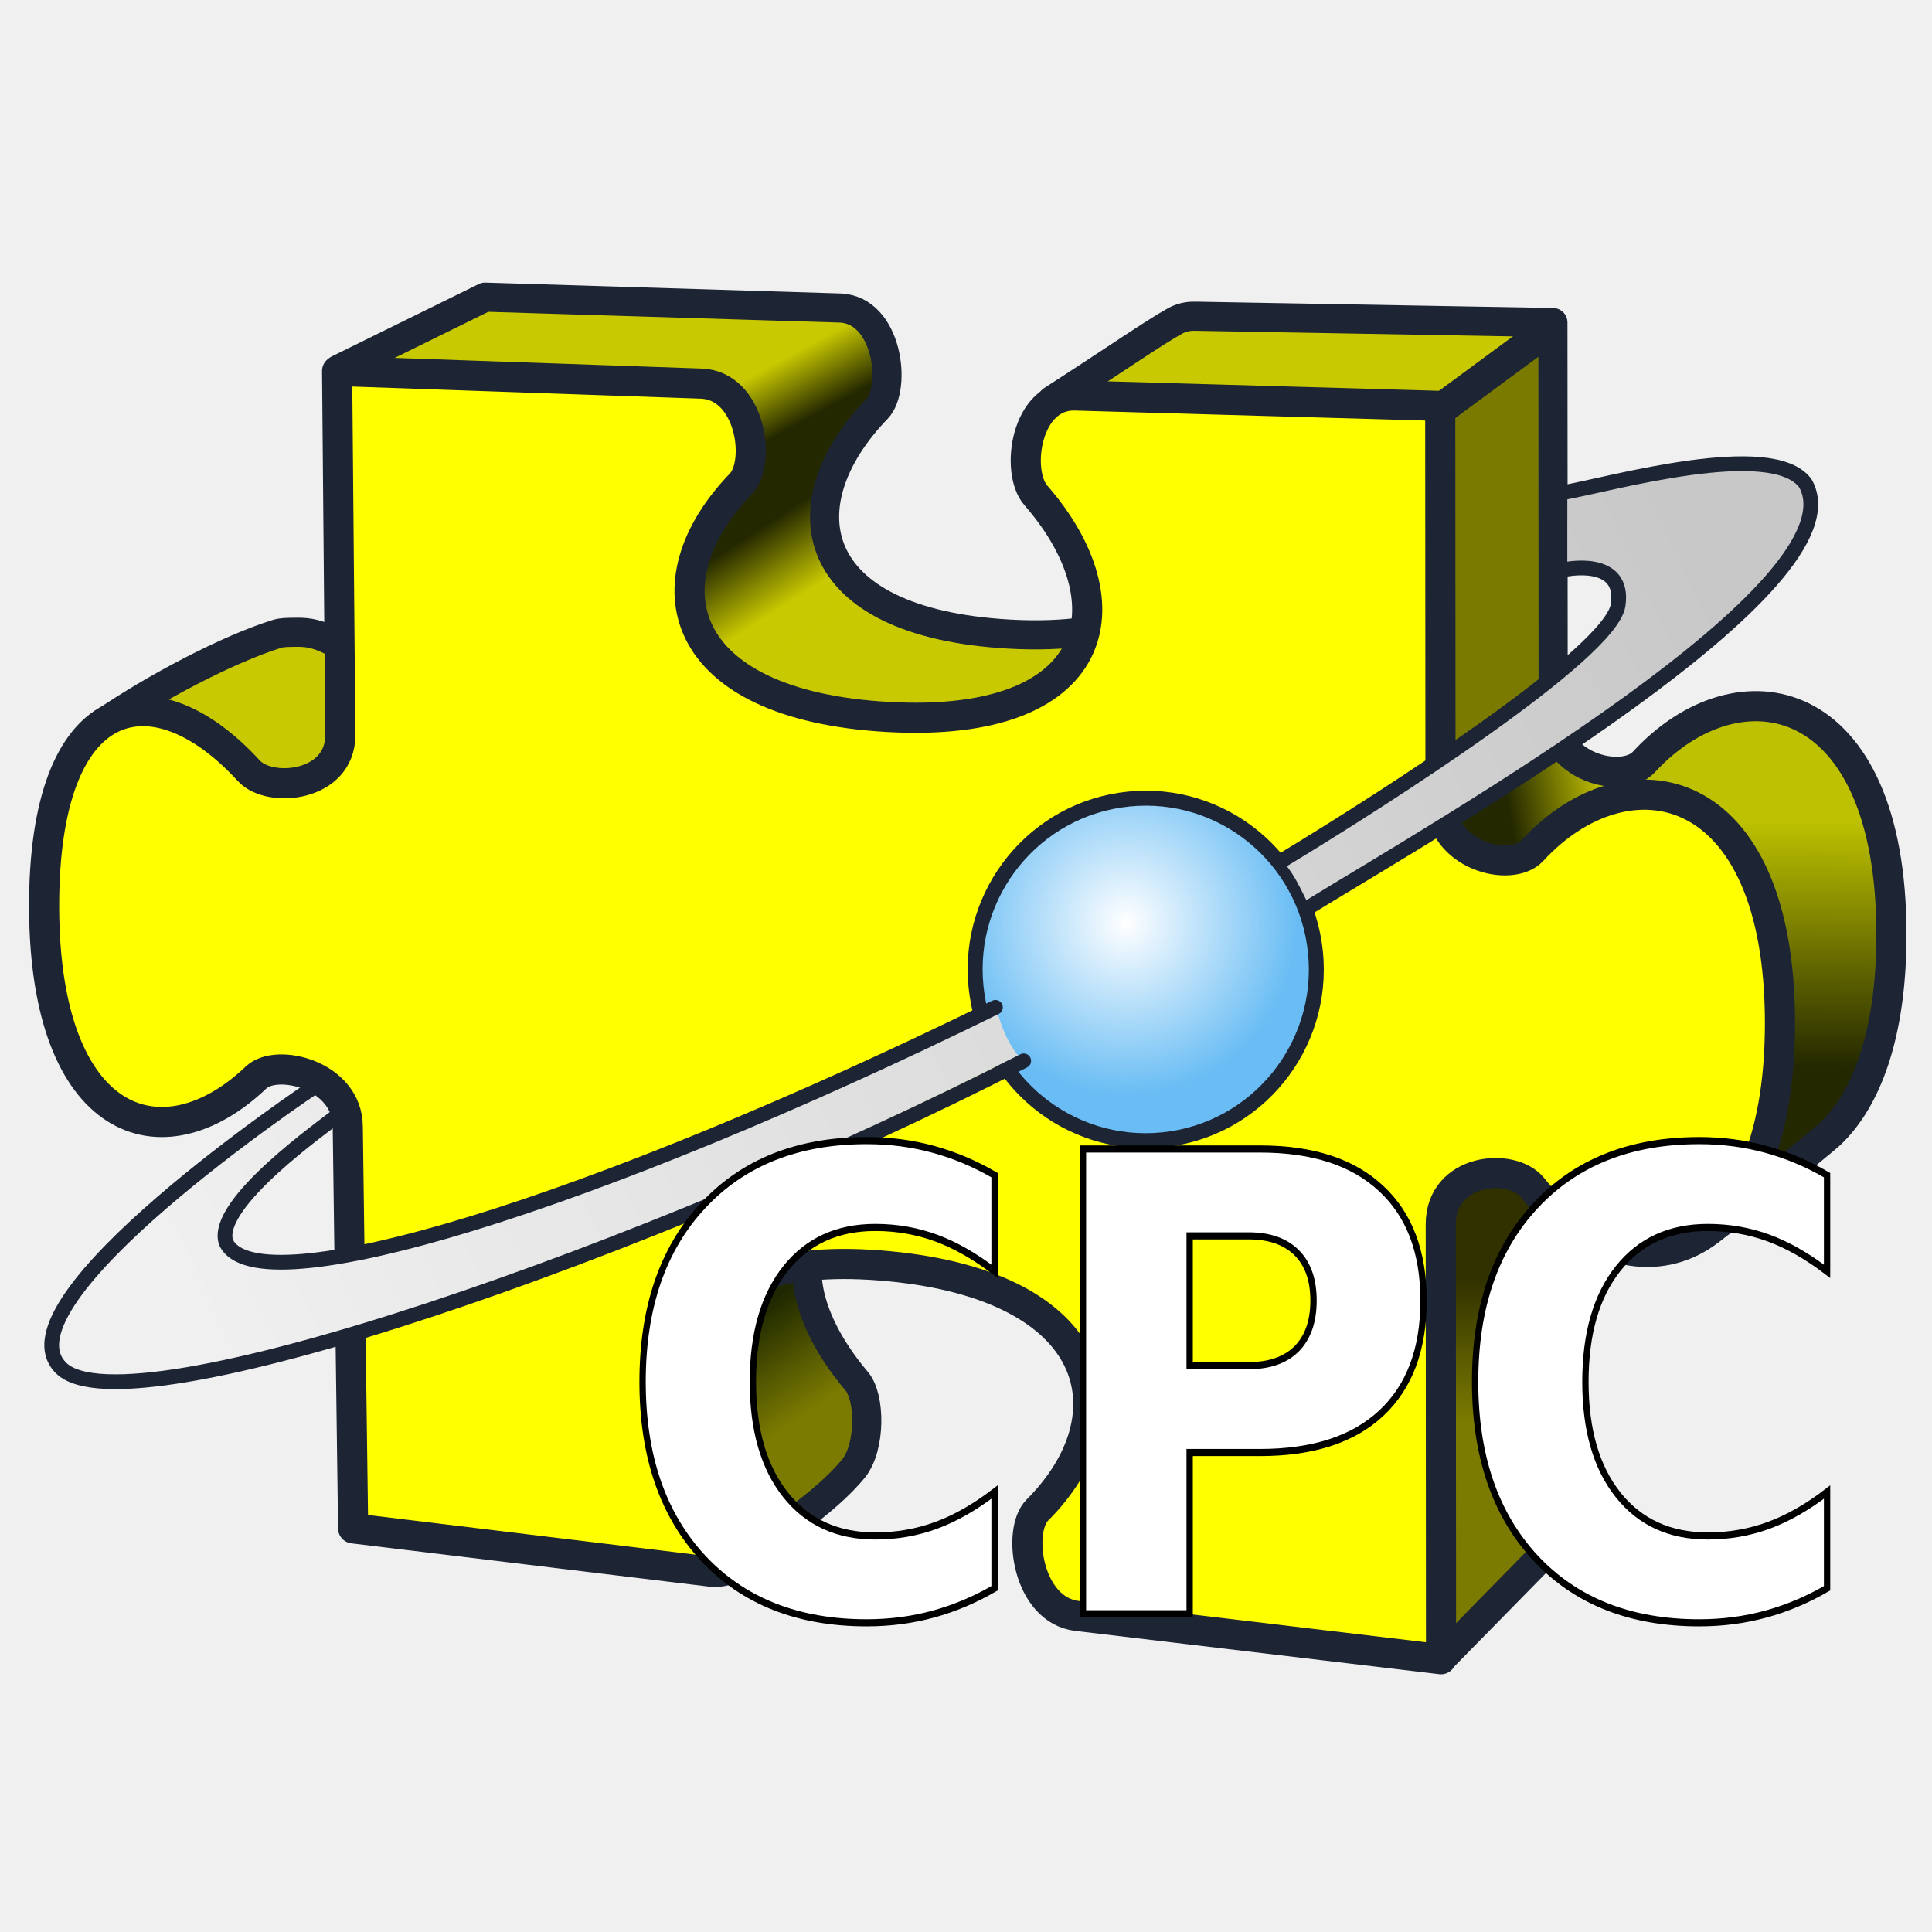
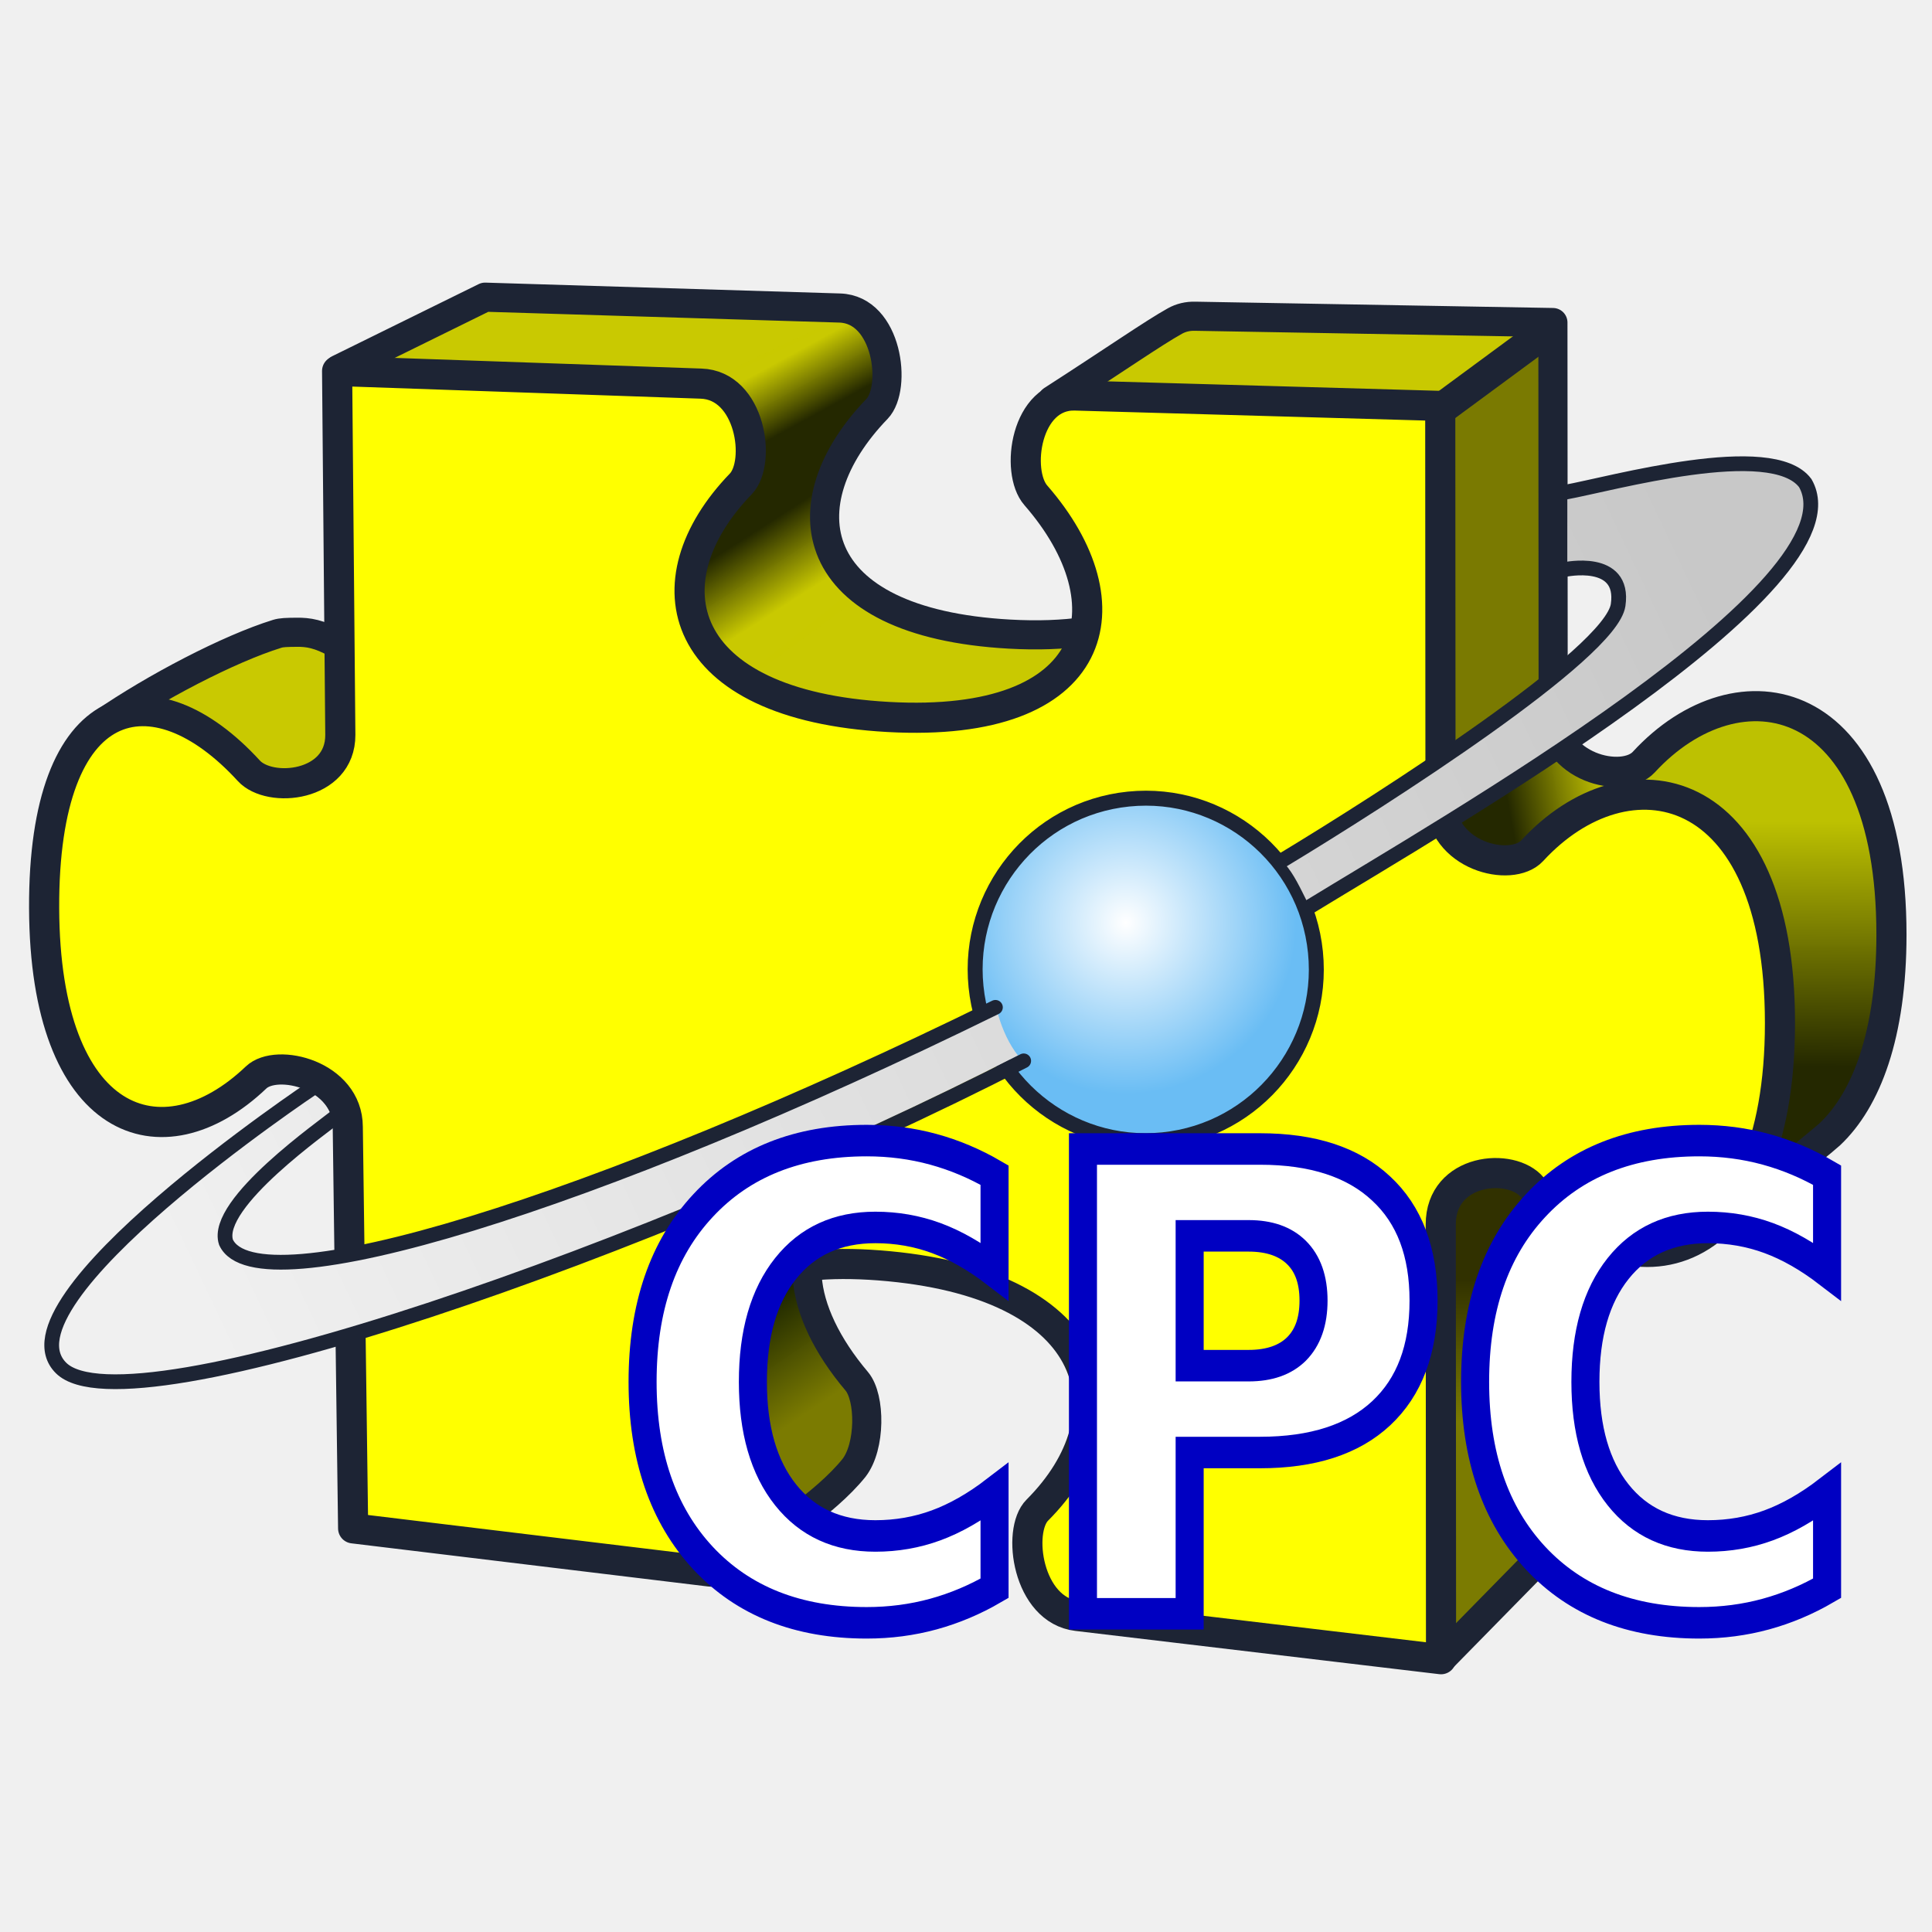
<svg xmlns="http://www.w3.org/2000/svg" xmlns:ns1="http://www.openswatchbook.org/uri/2009/osb" xmlns:xlink="http://www.w3.org/1999/xlink" width="86mm" height="86mm" viewBox="0 0 304.724 304.724" id="svg5552" version="1.1">
  <defs id="defs5554">
    <linearGradient id="linearGradient878" ns1:paint="solid">
-       <stop style="stop-color:#000000;stop-opacity:1;" offset="0" id="stop876" />
+       <stop style="stop-color:#0000c2;stop-opacity:1;" offset="0" id="stop876" />
    </linearGradient>
    <linearGradient xlink:href="#linearGradient5325" id="linearGradient5491" gradientUnits="userSpaceOnUse" gradientTransform="matrix(0.914146,-0.09299332,0.09263307,0.9177011,-103.3107,-107.0699)" x1="196.729" y1="409.801" x2="468.99" y2="312.658" />
    <linearGradient id="linearGradient5325">
      <stop style="stop-color:#f0f0f0;stop-opacity:1" offset="0" id="stop5327" />
      <stop style="stop-color:#c8c8c8;stop-opacity:1" offset="1" id="stop5329" />
    </linearGradient>
    <radialGradient xlink:href="#linearGradient5335" id="radialGradient5489" gradientUnits="userSpaceOnUse" gradientTransform="matrix(0.942842,0,0,0.9464341,-111.6,132.107)" cx="374.009" cy="86.909" fx="374.009" fy="86.909" r="28.537" />
    <linearGradient id="linearGradient5335">
      <stop style="stop-color:#ffffff;stop-opacity:1" offset="0" id="stop5337" />
      <stop style="stop-color:#6abdf4;stop-opacity:1" offset="1" id="stop5339" />
    </linearGradient>
    <linearGradient xlink:href="#linearGradient5437" id="linearGradient5487" gradientUnits="userSpaceOnUse" gradientTransform="matrix(0.9764469,0,0,0.9764469,-76.31477,-343.6148)" x1="286.033" y1="482.042" x2="292.886" y2="492.756" />
    <linearGradient id="linearGradient5437">
      <stop style="stop-color:#242800;stop-opacity:1" offset="0" id="stop5439" />
      <stop style="stop-color:#c9c900;stop-opacity:0.996" offset="1" id="stop5441" />
    </linearGradient>
    <linearGradient xlink:href="#linearGradient5421" id="linearGradient5485" gradientUnits="userSpaceOnUse" gradientTransform="matrix(0.9764469,0,0,0.9764469,-76.31477,-343.6148)" x1="456.764" y1="568.625" x2="456.945" y2="528.913" />
    <linearGradient id="linearGradient5421">
      <stop id="stop5423" offset="0" style="stop-color:#242800;stop-opacity:1" />
      <stop id="stop5425" offset="1" style="stop-color:#bdc100;stop-opacity:0.996" />
    </linearGradient>
    <linearGradient xlink:href="#linearGradient5437" id="linearGradient5483" gradientUnits="userSpaceOnUse" gradientTransform="matrix(0.9764469,0,0,0.9857067,-76.31477,-347.7636)" x1="297.997" y1="461.864" x2="293.065" y2="452.756" />
    <linearGradient xlink:href="#linearGradient5353" id="linearGradient5481" gradientUnits="userSpaceOnUse" gradientTransform="matrix(0.9764469,0,0,0.9764469,-123.5149,-301.726)" x1="331.582" y1="567.153" x2="341.692" y2="582.153" />
    <linearGradient id="linearGradient5353">
      <stop id="stop5355" offset="0" style="stop-color:#1f2800;stop-opacity:1" />
      <stop id="stop5357" offset="1" style="stop-color:#7a7a00;stop-opacity:0.996" />
    </linearGradient>
    <linearGradient xlink:href="#linearGradient5292" id="linearGradient5479" gradientUnits="userSpaceOnUse" gradientTransform="matrix(0.9764469,0,0,0.9764469,-100.42,-160.1277)" x1="430.339" y1="415.035" x2="430.339" y2="437.89" />
    <linearGradient id="linearGradient5292">
      <stop style="stop-color:#313100;stop-opacity:1" offset="0" id="stop5294" />
      <stop style="stop-color:#7a7a00;stop-opacity:0.996" offset="1" id="stop5296" />
    </linearGradient>
    <linearGradient xlink:href="#linearGradient5437" id="linearGradient4184" x1="323.441" y1="206.448" x2="339.592" y2="203.412" gradientUnits="userSpaceOnUse" gradientTransform="matrix(0.9764469,0,0,0.9764469,5.567752,-32.44916)" />
    <linearGradient xlink:href="#linearGradient878" id="linearGradient880" x1="211.162" y1="256.159" x2="386.706" y2="256.159" gradientUnits="userSpaceOnUse" />
    <linearGradient xlink:href="#linearGradient878" id="linearGradient881" gradientUnits="userSpaceOnUse" x1="211.162" y1="256.159" x2="386.706" y2="256.159" />
    <linearGradient xlink:href="#linearGradient878" id="linearGradient883" gradientUnits="userSpaceOnUse" x1="211.162" y1="256.159" x2="386.706" y2="256.159" />
    <linearGradient xlink:href="#linearGradient878" id="linearGradient885" gradientUnits="userSpaceOnUse" x1="211.162" y1="256.159" x2="386.706" y2="256.159" />
  </defs>
  <g id="layer1" transform="translate(-83.74839,-43.34841)">
    <path id="path5447" d="m 312.546,232.148 c 1.073,-1.659 8.633,-4.374 10.924,-3.697 12.278,5.524 3.9,58.511 3.9,58.511 l -14.391,13.544 c 0,0 -11.329,-41.84 -0.433,-68.358 z" style="color:#000000;clip-rule:nonzero;display:inline;overflow:visible;visibility:visible;opacity:1;isolation:auto;mix-blend-mode:normal;color-interpolation:sRGB;color-interpolation-filters:linearRGB;solid-color:#000000;solid-opacity:1;fill:url(#linearGradient5479);fill-opacity:1;fill-rule:nonzero;stroke:none;stroke-width:3.643;stroke-linecap:round;stroke-linejoin:round;stroke-miterlimit:4;stroke-dasharray:none;stroke-dashoffset:0;stroke-opacity:1;color-rendering:auto;image-rendering:auto;shape-rendering:auto;text-rendering:auto;enable-background:accumulate" />
    <path id="path5449" d="m 196.321,248.851 c 2.365,-1.455 10.029,-5.897 12.413,-6.054 6.344,10.713 18.061,23.146 8.457,32.669 -2.501,2.447 -10.713,8.15 -12.154,8.97 -8.643,-15.522 -19.666,-27.843 -8.715,-35.585 z" style="color:#000000;clip-rule:nonzero;display:inline;overflow:visible;visibility:visible;opacity:1;isolation:auto;mix-blend-mode:normal;color-interpolation:sRGB;color-interpolation-filters:linearRGB;solid-color:#000000;solid-opacity:1;fill:url(#linearGradient5481);fill-opacity:1;fill-rule:nonzero;stroke:none;stroke-width:4.663;stroke-linecap:round;stroke-linejoin:round;stroke-miterlimit:4;stroke-dasharray:none;stroke-dashoffset:0;stroke-opacity:1;color-rendering:auto;image-rendering:auto;shape-rendering:auto;text-rendering:auto;enable-background:accumulate" />
    <path id="path5451" d="m 121.174,161.454 c -2.697,-2.458 -5.993,-4.794 -8.623,-6.11 l -4.258,-2.131 4.788,-2.829 c 5.786,-3.418 10.033,-5.382 13.505,-6.243 2.144,-0.532 3.141,-0.485 5.745,0.272 l 3.15,0.916 -0.179,8.311 c -0.176,8.185 -0.202,8.333 -1.685,9.815 -1.212,1.21 -2.148,1.551 -4.792,1.742 l -3.286,0.238 -4.365,-3.979 z" style="color:#000000;clip-rule:nonzero;display:inline;overflow:visible;visibility:visible;opacity:1;isolation:auto;mix-blend-mode:normal;color-interpolation:sRGB;color-interpolation-filters:linearRGB;solid-color:#000000;solid-opacity:1;fill:#c9c900;fill-opacity:0.996;fill-rule:nonzero;stroke:none;stroke-width:4.663;stroke-linecap:round;stroke-linejoin:round;stroke-miterlimit:4;stroke-dasharray:none;stroke-dashoffset:0;stroke-opacity:1;color-rendering:auto;image-rendering:auto;shape-rendering:auto;text-rendering:auto;enable-background:accumulate" />
    <path id="path5453" d="m 197.469,103.042 -50.415,-2.916 -1.956,-0.037 13.404,-7.896 58.944,1.31 z" style="color:#000000;clip-rule:nonzero;display:inline;overflow:visible;visibility:visible;opacity:1;isolation:auto;mix-blend-mode:normal;color-interpolation:sRGB;color-interpolation-filters:linearRGB;solid-color:#000000;solid-opacity:1;fill:#c9c900;fill-opacity:0.996;fill-rule:nonzero;stroke:none;stroke-width:4.663;stroke-linecap:round;stroke-linejoin:round;stroke-miterlimit:4;stroke-dasharray:none;stroke-dashoffset:0;stroke-opacity:1;color-rendering:auto;image-rendering:auto;shape-rendering:auto;text-rendering:auto;enable-background:accumulate" />
    <path id="path5455" d="m 256.318,103.961 15.417,-9.721 53.027,1.484 -13.218,9.995 z" style="color:#000000;clip-rule:nonzero;display:inline;overflow:visible;visibility:visible;opacity:1;isolation:auto;mix-blend-mode:normal;color-interpolation:sRGB;color-interpolation-filters:linearRGB;solid-color:#000000;solid-opacity:1;fill:#c9c900;fill-opacity:0.996;fill-rule:nonzero;stroke:none;stroke-width:4.663;stroke-linecap:round;stroke-linejoin:round;stroke-miterlimit:4;stroke-dasharray:none;stroke-dashoffset:0;stroke-opacity:1;color-rendering:auto;image-rendering:auto;shape-rendering:auto;text-rendering:auto;enable-background:accumulate" />
    <path id="path5457" d="m 202.863,120.128 c 1.589,-2.526 1.66,-7.758 0.155,-11.493 -0.931,-2.31 -3.04,-4.931 -4.718,-5.862 -0.29,-0.161 -0.523,-0.335 -0.519,-0.388 0.018,-0.239 19.004,-9.281 19.456,-9.247 2.033,0.157 4.106,3.928 4.903,6.921 0.36,1.351 0.316,4.185 -0.077,5.043 -0.169,0.369 -1.014,1.427 -1.877,2.351 -2.4,2.568 -3.89,4.603 -5.233,7.148 z" style="color:#000000;clip-rule:nonzero;display:inline;overflow:visible;visibility:visible;opacity:1;isolation:auto;mix-blend-mode:normal;color-interpolation:sRGB;color-interpolation-filters:linearRGB;solid-color:#000000;solid-opacity:1;fill:url(#linearGradient5483);fill-opacity:1;fill-rule:nonzero;stroke:none;stroke-width:4.663;stroke-linecap:round;stroke-linejoin:round;stroke-miterlimit:4;stroke-dasharray:none;stroke-dashoffset:0;stroke-opacity:1;color-rendering:auto;image-rendering:auto;shape-rendering:auto;text-rendering:auto;enable-background:accumulate" />
    <path id="path5459" d="m 317.739,176.971 c -0.652,-0.204 -1.61,-0.634 -2.129,-0.955 -1.001,-0.62 -3.909,-3.654 -3.705,-3.808 0.859,-2.148 7.667,-9.257 14.504,-11.488 5.582,0.627 14.437,5.119 8.829,9.232 -1.015,0.748 -8.164,4.385 -9.414,5.599 -2.454,2.119 -5.729,2.07 -8.085,1.419 z" style="color:#000000;clip-rule:nonzero;display:inline;overflow:visible;visibility:visible;opacity:1;isolation:auto;mix-blend-mode:normal;color-interpolation:sRGB;color-interpolation-filters:linearRGB;solid-color:#000000;solid-opacity:1;fill:url(#linearGradient4184);fill-opacity:1;fill-rule:nonzero;stroke:none;stroke-width:4.663;stroke-linecap:round;stroke-linejoin:round;stroke-miterlimit:4;stroke-dasharray:none;stroke-dashoffset:0;stroke-opacity:1;color-rendering:auto;image-rendering:auto;shape-rendering:auto;text-rendering:auto;enable-background:accumulate" />
    <path id="path5461" d="m 358.624,227.857 c 4.473,-20.324 3.606,-43.898 -9.548,-56.733 -5.344,-3.002 -7.475,-2.511 -12.341,-0.897 l 2.865,-5.632 c 22.728,-15.134 33.555,-10.345 37.626,3.186 6.015,17.497 7.328,33.009 -0.356,50.86 -1.13,2.597 -9.461,5.17 -13.024,8.922 -2.975,3.133 -5.223,0.79 -5.223,0.294 z" style="color:#000000;clip-rule:nonzero;display:inline;overflow:visible;visibility:visible;opacity:1;isolation:auto;mix-blend-mode:normal;color-interpolation:sRGB;color-interpolation-filters:linearRGB;solid-color:#000000;solid-opacity:1;fill:url(#linearGradient5485);fill-opacity:1;fill-rule:nonzero;stroke:none;stroke-width:4.663;stroke-linecap:round;stroke-linejoin:round;stroke-miterlimit:4;stroke-dasharray:none;stroke-dashoffset:0;stroke-opacity:1;color-rendering:auto;image-rendering:auto;shape-rendering:auto;text-rendering:auto;enable-background:accumulate" />
    <path style="fill:none;fill-opacity:1;stroke:#1d2434;stroke-width:4.752;stroke-linecap:round;stroke-linejoin:round;stroke-miterlimit:4;stroke-dasharray:none;stroke-opacity:1" d="m 328.533,155.583 c 0.006,8.885 11.186,11.521 14.464,7.985 14.937,-16.246 39.079,-11.713 39.08,27.176 4.1e-4,15.803 -3.983,26.091 -9.714,31.498 -1.393,1.314 -18.195,14.863 -19.763,15.609" id="path5471-3" />
    <path id="path5463" d="m 217.285,153.692 c -4.103,-0.654 -10.541,-2.598 -12.803,-3.866 l -1.795,-1.006 7.505,-6 7.505,-6 3.483,2.039 c 6.736,3.944 16.36,6.194 26.521,6.2 l 5.539,0.003 -1.827,2.062 c -2.486,2.805 -7.347,5.303 -12.347,6.344 -4.534,0.944 -16.492,1.067 -21.782,0.224 z" style="color:#000000;clip-rule:nonzero;display:inline;overflow:visible;visibility:visible;opacity:1;isolation:auto;mix-blend-mode:normal;color-interpolation:sRGB;color-interpolation-filters:linearRGB;solid-color:#000000;solid-opacity:1;fill:#c9c900;fill-opacity:0.996;fill-rule:nonzero;stroke:none;stroke-width:4.663;stroke-linecap:round;stroke-linejoin:round;stroke-miterlimit:4;stroke-dasharray:none;stroke-dashoffset:0;stroke-opacity:1;color-rendering:auto;image-rendering:auto;shape-rendering:auto;text-rendering:auto;enable-background:accumulate" />
    <path style="color:#000000;clip-rule:nonzero;display:inline;overflow:visible;visibility:visible;opacity:1;isolation:auto;mix-blend-mode:normal;color-interpolation:sRGB;color-interpolation-filters:linearRGB;solid-color:#000000;solid-opacity:1;fill:url(#linearGradient5487);fill-opacity:1;fill-rule:nonzero;stroke:none;stroke-width:4.663;stroke-linecap:round;stroke-linejoin:round;stroke-miterlimit:4;stroke-dasharray:none;stroke-dashoffset:0;stroke-opacity:1;color-rendering:auto;image-rendering:auto;shape-rendering:auto;text-rendering:auto;enable-background:accumulate" d="m 201.228,150.833 c -8.396,-6.344 -10.479,-19.41 -0.717,-28.196 1.13,-1.017 2.351,-2.755 2.351,-2.755 l 12.961,-5.998 c -2.052,3.851 -3.348,6.559 -3.363,10.245 -0.013,3.041 4.977,11.212 6.334,13.817 z" id="path5465" />
    <path id="path5469" d="m 312.902,108.415 15.038,-11.033 0.199,56.876 -16.655,10.741 z" style="color:#000000;clip-rule:nonzero;display:inline;overflow:visible;visibility:visible;opacity:1;isolation:auto;mix-blend-mode:normal;color-interpolation:sRGB;color-interpolation-filters:linearRGB;solid-color:#000000;solid-opacity:1;fill:#7a7a00;fill-opacity:0.996;fill-rule:nonzero;stroke:none;stroke-width:4.663;stroke-linecap:round;stroke-linejoin:round;stroke-miterlimit:4;stroke-dasharray:none;stroke-dashoffset:0;stroke-opacity:1;color-rendering:auto;image-rendering:auto;shape-rendering:auto;text-rendering:auto;enable-background:accumulate" />
    <path id="path5467" d="m 254.818,142.971 c -3.435,0.481 -7.359,0.641 -11.832,0.393 -32.452,-1.798 -35.313,-20.616 -20.899,-35.537 3.164,-3.304 1.687,-15.656 -5.887,-15.896 l -55.941,-1.711 -23.079,11.361 m 191.539,52.786 -0.038,-60.146 -56.387,-0.994 c -1.231,-0.039 -2.304,0.241 -3.225,0.752 -3.446,1.915 -9.461,6.121 -19.364,12.494 m -112.776,38.426 c -2.855,-1.615 -4.631,-1.842 -6.327,-1.827 -1.696,0.015 -2.446,0.032 -3.142,0.248 -7.638,2.37 -19.322,8.472 -27.582,14.162 m 211.638,147.075 16.977,-17.304 -0.034,-54.3 M 199.291,290.305 c 5.969,-4.453 14.563,-9.739 19.145,-15.421 2.638,-3.38 2.607,-11.094 0.449,-13.667 -4.757,-5.625 -7.463,-11.36 -7.819,-16.42" style="fill:none;fill-opacity:1;stroke:#1d2434;stroke-width:4.593;stroke-linecap:round;stroke-linejoin:round;stroke-miterlimit:4;stroke-dasharray:none;stroke-opacity:1" />
    <path style="fill:#ffff00;fill-opacity:1;stroke:#1d2434;stroke-width:4.752;stroke-linecap:round;stroke-linejoin:round;stroke-miterlimit:4;stroke-dasharray:none;stroke-opacity:1" d="m 138.601,221.078 c -0.025,-8.205 -11.204,-10.916 -14.47,-7.778 -14.876,14.161 -33.294,7.679 -33.424,-26.705 -0.13,-34.384 17.285,-38.052 32.28,-21.686 3.29,3.622 14.464,2.561 14.439,-5.644 l -0.508,-57.406 57.395,1.995 c 7.836,0.249 9.556,12.392 6.283,15.811 -14.914,15.438 -10.329,34.906 23.247,36.767 33.576,1.861 38.255,-17.779 23.283,-34.953 -3.287,-3.74 -1.61,-15.999 6.226,-15.75 l 57.559,1.641 0.039,62.173 c 0.006,8.885 11.186,11.521 14.464,7.985 14.937,-16.246 39.079,-11.713 39.08,27.176 9.8e-4,38.889 -24.122,44.379 -39.057,25.928 -3.279,-4.02 -14.451,-3.035 -14.445,5.85 l 0.043,68.566 -57.416,-6.827 c -7.817,-0.929 -9.527,-13.443 -6.258,-16.69 14.899,-14.925 10.175,-35.272 -23.363,-38.464 -33.538,-3.192 -38.028,15.593 -23.071,33.28 3.281,3.912 2.6,15.817 -5.215,14.871 l -56.266,-6.808 z" id="path5471" />
    <path id="path5473" d="M 327.037,96.055 310.472,108.261" style="fill:none;fill-rule:evenodd;stroke:#1d2434;stroke-width:4.98;stroke-linecap:butt;stroke-linejoin:miter;stroke-miterlimit:4;stroke-dasharray:none;stroke-opacity:1" />
    <ellipse cy="222.009" cx="243.412" id="circle5475" style="color:#000000;clip-rule:nonzero;display:inline;overflow:visible;visibility:visible;opacity:1;isolation:auto;mix-blend-mode:normal;color-interpolation:sRGB;color-interpolation-filters:linearRGB;solid-color:#000000;solid-opacity:1;fill:url(#radialGradient5489);fill-opacity:1;fill-rule:nonzero;stroke:#1d2434;stroke-width:2.36;stroke-linecap:round;stroke-linejoin:round;stroke-miterlimit:4;stroke-dasharray:none;stroke-dashoffset:0;stroke-opacity:1;color-rendering:auto;image-rendering:auto;shape-rendering:auto;text-rendering:auto;enable-background:accumulate" transform="matrix(0.9948656,-0.1012047,0.10043,0.9949441,0,0)" rx="26.906" ry="27.008" />
    <path id="path5477" d="m 289.819,185.376 3.071,-1.701 c 61.852,-35.932 80.046,-56.413 74.857,-63.381 -5.189,-6.968 -29.442,0.395 -36.762,1.724 l -2e-5,0 -0.019,10.102 c 4.789,0.029 7.126,0.421 8.646,3.569 2.359,4.886 -17.793,23.417 -50.904,42.334 l -2.303,1.612 c 1.368,1.444 2.578,4.095 3.415,5.742 z m -48.697,17.845 c -62.599,30.738 -118.089,47.004 -122.84,36.644 -1.981,-6.081 15.898,-19.506 17.534,-20.932 -0.588,-1.286 -1.451,-2.196 -2.521,-2.904 0,0 -49.639,31.962 -39.049,42.405 10.446,10.302 92.675,-19.177 150.066,-48.594 -1.353,-1.742 -2.418,-3.947 -3.19,-6.619 z" style="opacity:1;fill:url(#linearGradient5491);fill-opacity:1;fill-rule:evenodd;stroke:none;stroke-width:1px;stroke-linecap:butt;stroke-linejoin:miter;stroke-opacity:1" />
    <path style="opacity:1;fill:none;fill-opacity:1;fill-rule:evenodd;stroke:#1d2434;stroke-width:2.325;stroke-linecap:round;stroke-linejoin:miter;stroke-miterlimit:4;stroke-dasharray:none;stroke-opacity:1" d="m 290.273,186.392 c 21.098,-12.94 87.406,-50.828 78.21,-66.846 -5.246,-7.043 -30.494,0.102 -37.894,1.445 m -0.083,12.196 c 0,0 9.579,-2.083 8.461,5.583 -1.117,7.666 -36.817,30.523 -53.129,40.375 m -45.087,23.086 c -63.281,31.073 -116.555,47.525 -121.357,37.052 -2.003,-6.147 15.822,-18.492 17.476,-19.934 m -3.651,-4.515 c 0,0 -50.532,33.736 -39.827,44.293 10.56,10.414 93.802,-18.717 151.818,-48.455" id="path4176" />
    <flowRoot xml:space="preserve" id="flowRoot51" style="fill:black;fill-opacity:1;line-height:1.25;stroke:none;font-family:sans-serif;font-style:normal;font-weight:normal;font-size:40px;letter-spacing:0px;word-spacing:0px">
      <flowRegion id="flowRegion53">
        <rect id="rect55" width="137.857" height="67.143" x="152.857" y="207.897" />
      </flowRegion>
      <flowPara id="flowPara57" />
    </flowRoot>
    <text xml:space="preserve" style="font-style:normal;font-variant:normal;font-weight:normal;font-stretch:normal;font-size:50px;line-height:1.25;font-family:sans-serif;-inkscape-font-specification:'sans-serif, Normal';font-variant-ligatures:normal;font-variant-caps:normal;font-variant-numeric:normal;font-feature-settings:normal;text-align:start;letter-spacing:0px;word-spacing:0px;writing-mode:lr-tb;text-anchor:start;fill:#c83737;fill-opacity:1;stroke:none;stroke-width:0.938" x="238.436" y="269.055" id="text61">
      <tspan id="tspan59" x="238.436" y="313.293" style="font-style:normal;font-variant:normal;font-weight:normal;font-stretch:normal;font-size:50px;font-family:sans-serif;-inkscape-font-specification:'sans-serif, Normal';font-variant-ligatures:normal;font-variant-caps:normal;font-variant-numeric:normal;font-feature-settings:normal;text-align:start;writing-mode:lr-tb;text-anchor:start;fill:#c83737;stroke-width:0.938" />
    </text>
-     <g aria-label="CPC" transform="matrix(1.064257,0,0,1.195494,-39.63152,-44.9598)" style="font-style:normal;font-variant:normal;font-weight:bold;font-stretch:normal;font-size:84.116px;line-height:1.25;font-family:'DejaVu Sans';-inkscape-font-specification:'DejaVu Sans, Bold';font-variant-ligatures:normal;font-variant-caps:normal;font-variant-numeric:normal;font-feature-settings:normal;text-align:start;letter-spacing:0px;word-spacing:0px;writing-mode:lr-tb;text-anchor:start;fill:#ffffff;fill-opacity:1;stroke:url(#linearGradient880);stroke-width:0.938;stroke-miterlimit:4;stroke-dasharray:none" id="text4577">
-       <path d="m 263.324,283.41 q -4.354,2.259 -9.077,3.409 -4.723,1.15 -9.857,1.15 -15.32,0 -24.274,-8.543 -8.954,-8.584 -8.954,-23.247 0,-14.704 8.954,-23.247 8.954,-8.584 24.274,-8.584 5.134,0 9.857,1.15 4.723,1.15 9.077,3.409 v 12.691 q -4.395,-2.998 -8.666,-4.395 -4.272,-1.396 -8.995,-1.396 -8.461,0 -13.307,5.422 -4.847,5.422 -4.847,14.95 0,9.488 4.847,14.909 4.847,5.422 13.307,5.422 4.723,0 8.995,-1.396 4.272,-1.396 8.666,-4.395 z" style="font-style:normal;font-variant:normal;font-weight:bold;font-stretch:normal;font-size:84.116px;font-family:'DejaVu Sans';-inkscape-font-specification:'DejaVu Sans, Bold';font-variant-ligatures:normal;font-variant-caps:normal;font-variant-numeric:normal;font-feature-settings:normal;text-align:start;writing-mode:lr-tb;text-anchor:start;fill:#ffffff;stroke:url(#linearGradient881);stroke-width:0.938;stroke-miterlimit:4;stroke-dasharray:none" id="path4595" />
-       <path d="m 276.426,225.457 h 26.245 q 11.706,0 17.949,5.216 6.284,5.175 6.284,14.786 0,9.652 -6.284,14.868 -6.243,5.175 -17.949,5.175 h -10.432 v 21.276 h -15.813 z m 15.813,11.459 v 17.127 h 8.748 q 4.6,0 7.106,-2.218 2.505,-2.259 2.505,-6.366 0,-4.107 -2.505,-6.325 -2.505,-2.218 -7.106,-2.218 z" style="font-style:normal;font-variant:normal;font-weight:bold;font-stretch:normal;font-size:84.116px;font-family:'DejaVu Sans';-inkscape-font-specification:'DejaVu Sans, Bold';font-variant-ligatures:normal;font-variant-caps:normal;font-variant-numeric:normal;font-feature-settings:normal;text-align:start;writing-mode:lr-tb;text-anchor:start;fill:#ffffff;stroke:url(#linearGradient883);stroke-width:0.938;stroke-miterlimit:4;stroke-dasharray:none" id="path4597" />
-       <path d="m 386.706,283.41 q -4.354,2.259 -9.077,3.409 -4.723,1.15 -9.857,1.15 -15.32,0 -24.274,-8.543 -8.954,-8.584 -8.954,-23.247 0,-14.704 8.954,-23.247 8.954,-8.584 24.274,-8.584 5.134,0 9.857,1.15 4.723,1.15 9.077,3.409 v 12.691 q -4.395,-2.998 -8.666,-4.395 -4.272,-1.396 -8.995,-1.396 -8.461,0 -13.307,5.422 -4.847,5.422 -4.847,14.95 0,9.488 4.847,14.909 4.847,5.422 13.307,5.422 4.723,0 8.995,-1.396 4.272,-1.396 8.666,-4.395 z" style="font-style:normal;font-variant:normal;font-weight:bold;font-stretch:normal;font-size:84.116px;font-family:'DejaVu Sans';-inkscape-font-specification:'DejaVu Sans, Bold';font-variant-ligatures:normal;font-variant-caps:normal;font-variant-numeric:normal;font-feature-settings:normal;text-align:start;writing-mode:lr-tb;text-anchor:start;fill:#ffffff;stroke:url(#linearGradient885);stroke-width:0.938;stroke-miterlimit:4;stroke-dasharray:none" id="path4599" />
+     <g aria-label="CPC" transform="matrix(1.064257,0,0,1.195494,-39.63152,-44.9598)" style="font-style:normal;font-variant:normal;font-weight:bold;font-stretch:normal;font-size:84.116px;line-height:1.25;font-family:'DejaVu Sans';-inkscape-font-specification:'DejaVu Sans, Bold';font-variant-ligatures:normal;font-variant-caps:normal;font-variant-numeric:normal;font-feature-settings:normal;text-align:start;letter-spacing:0px;word-spacing:0px;writing-mode:lr-tb;text-anchor:start;fill:#ffffff;fill-opacity:1;stroke:url(#linearGradient880);stroke-width:4.156;stroke-miterlimit:4;stroke-dasharray:none" id="text4577">
+       <path d="m 263.324,283.41 q -4.354,2.259 -9.077,3.409 -4.723,1.15 -9.857,1.15 -15.32,0 -24.274,-8.543 -8.954,-8.584 -8.954,-23.247 0,-14.704 8.954,-23.247 8.954,-8.584 24.274,-8.584 5.134,0 9.857,1.15 4.723,1.15 9.077,3.409 v 12.691 q -4.395,-2.998 -8.666,-4.395 -4.272,-1.396 -8.995,-1.396 -8.461,0 -13.307,5.422 -4.847,5.422 -4.847,14.95 0,9.488 4.847,14.909 4.847,5.422 13.307,5.422 4.723,0 8.995,-1.396 4.272,-1.396 8.666,-4.395 z" style="font-style:normal;font-variant:normal;font-weight:bold;font-stretch:normal;font-size:84.116px;font-family:'DejaVu Sans';-inkscape-font-specification:'DejaVu Sans, Bold';font-variant-ligatures:normal;font-variant-caps:normal;font-variant-numeric:normal;font-feature-settings:normal;text-align:start;writing-mode:lr-tb;text-anchor:start;fill:#ffffff;stroke:url(#linearGradient881);stroke-width:4.156;stroke-miterlimit:4;stroke-dasharray:none" id="path4595" />
+       <path d="m 276.426,225.457 h 26.245 q 11.706,0 17.949,5.216 6.284,5.175 6.284,14.786 0,9.652 -6.284,14.868 -6.243,5.175 -17.949,5.175 h -10.432 v 21.276 h -15.813 z m 15.813,11.459 v 17.127 h 8.748 q 4.6,0 7.106,-2.218 2.505,-2.259 2.505,-6.366 0,-4.107 -2.505,-6.325 -2.505,-2.218 -7.106,-2.218 z" style="font-style:normal;font-variant:normal;font-weight:bold;font-stretch:normal;font-size:84.116px;font-family:'DejaVu Sans';-inkscape-font-specification:'DejaVu Sans, Bold';font-variant-ligatures:normal;font-variant-caps:normal;font-variant-numeric:normal;font-feature-settings:normal;text-align:start;writing-mode:lr-tb;text-anchor:start;fill:#ffffff;stroke:url(#linearGradient883);stroke-width:4.156;stroke-miterlimit:4;stroke-dasharray:none" id="path4597" />
+       <path d="m 386.706,283.41 q -4.354,2.259 -9.077,3.409 -4.723,1.15 -9.857,1.15 -15.32,0 -24.274,-8.543 -8.954,-8.584 -8.954,-23.247 0,-14.704 8.954,-23.247 8.954,-8.584 24.274,-8.584 5.134,0 9.857,1.15 4.723,1.15 9.077,3.409 v 12.691 q -4.395,-2.998 -8.666,-4.395 -4.272,-1.396 -8.995,-1.396 -8.461,0 -13.307,5.422 -4.847,5.422 -4.847,14.95 0,9.488 4.847,14.909 4.847,5.422 13.307,5.422 4.723,0 8.995,-1.396 4.272,-1.396 8.666,-4.395 z" style="font-style:normal;font-variant:normal;font-weight:bold;font-stretch:normal;font-size:84.116px;font-family:'DejaVu Sans';-inkscape-font-specification:'DejaVu Sans, Bold';font-variant-ligatures:normal;font-variant-caps:normal;font-variant-numeric:normal;font-feature-settings:normal;text-align:start;writing-mode:lr-tb;text-anchor:start;fill:#ffffff;stroke:url(#linearGradient885);stroke-width:4.156;stroke-miterlimit:4;stroke-dasharray:none" id="path4599" />
    </g>
    <flowRoot xml:space="preserve" id="flowRoot4579" style="fill:black;fill-opacity:1;line-height:1.25;stroke:none;font-family:sans-serif;font-style:normal;font-weight:normal;font-size:40px;letter-spacing:0px;word-spacing:0px">
      <flowRegion id="flowRegion4581">
        <rect id="rect4583" width="17.143" height="52.143" x="51.429" y="164.325" />
      </flowRegion>
      <flowPara id="flowPara4585" />
    </flowRoot>
    <flowRoot xml:space="preserve" id="flowRoot4587" style="fill:black;fill-opacity:1;line-height:1.25;stroke:none;font-family:sans-serif;font-style:normal;font-weight:normal;font-size:40px;letter-spacing:0px;word-spacing:0px">
      <flowRegion id="flowRegion4589">
        <rect id="rect4591" width="18.571" height="65.714" x="52.857" y="167.182" />
      </flowRegion>
      <flowPara id="flowPara4593" />
    </flowRoot>
  </g>
</svg>
